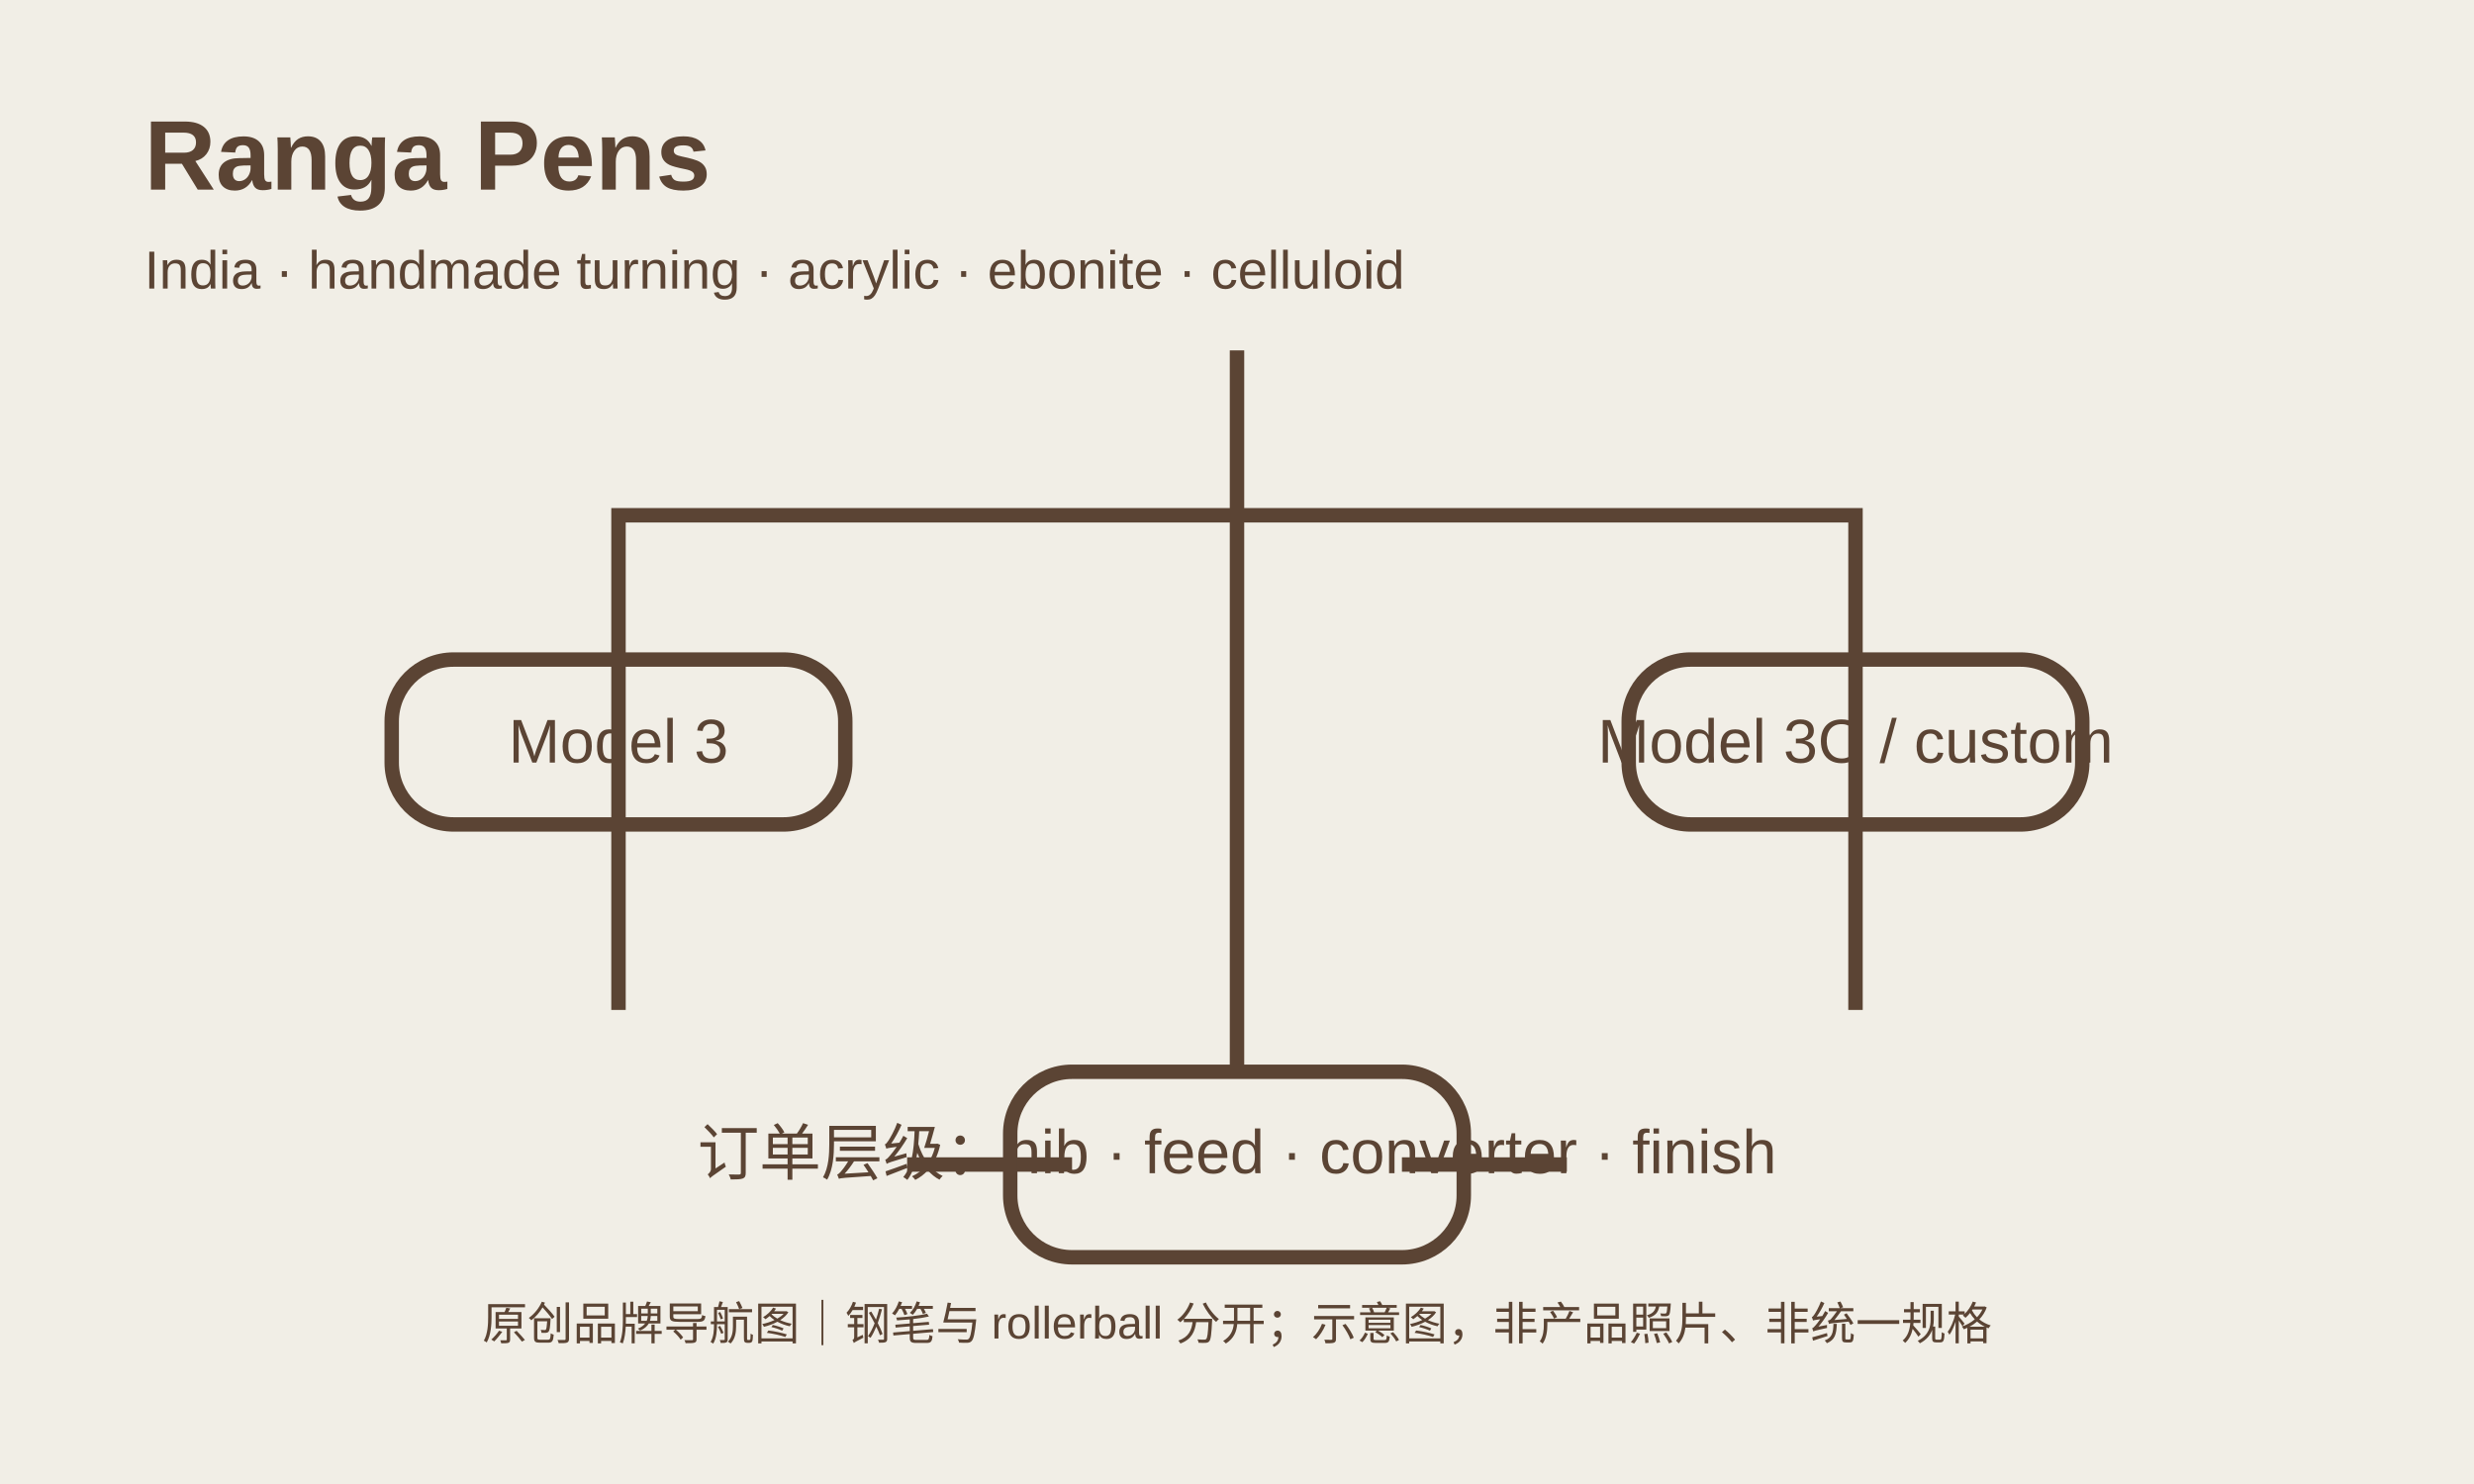
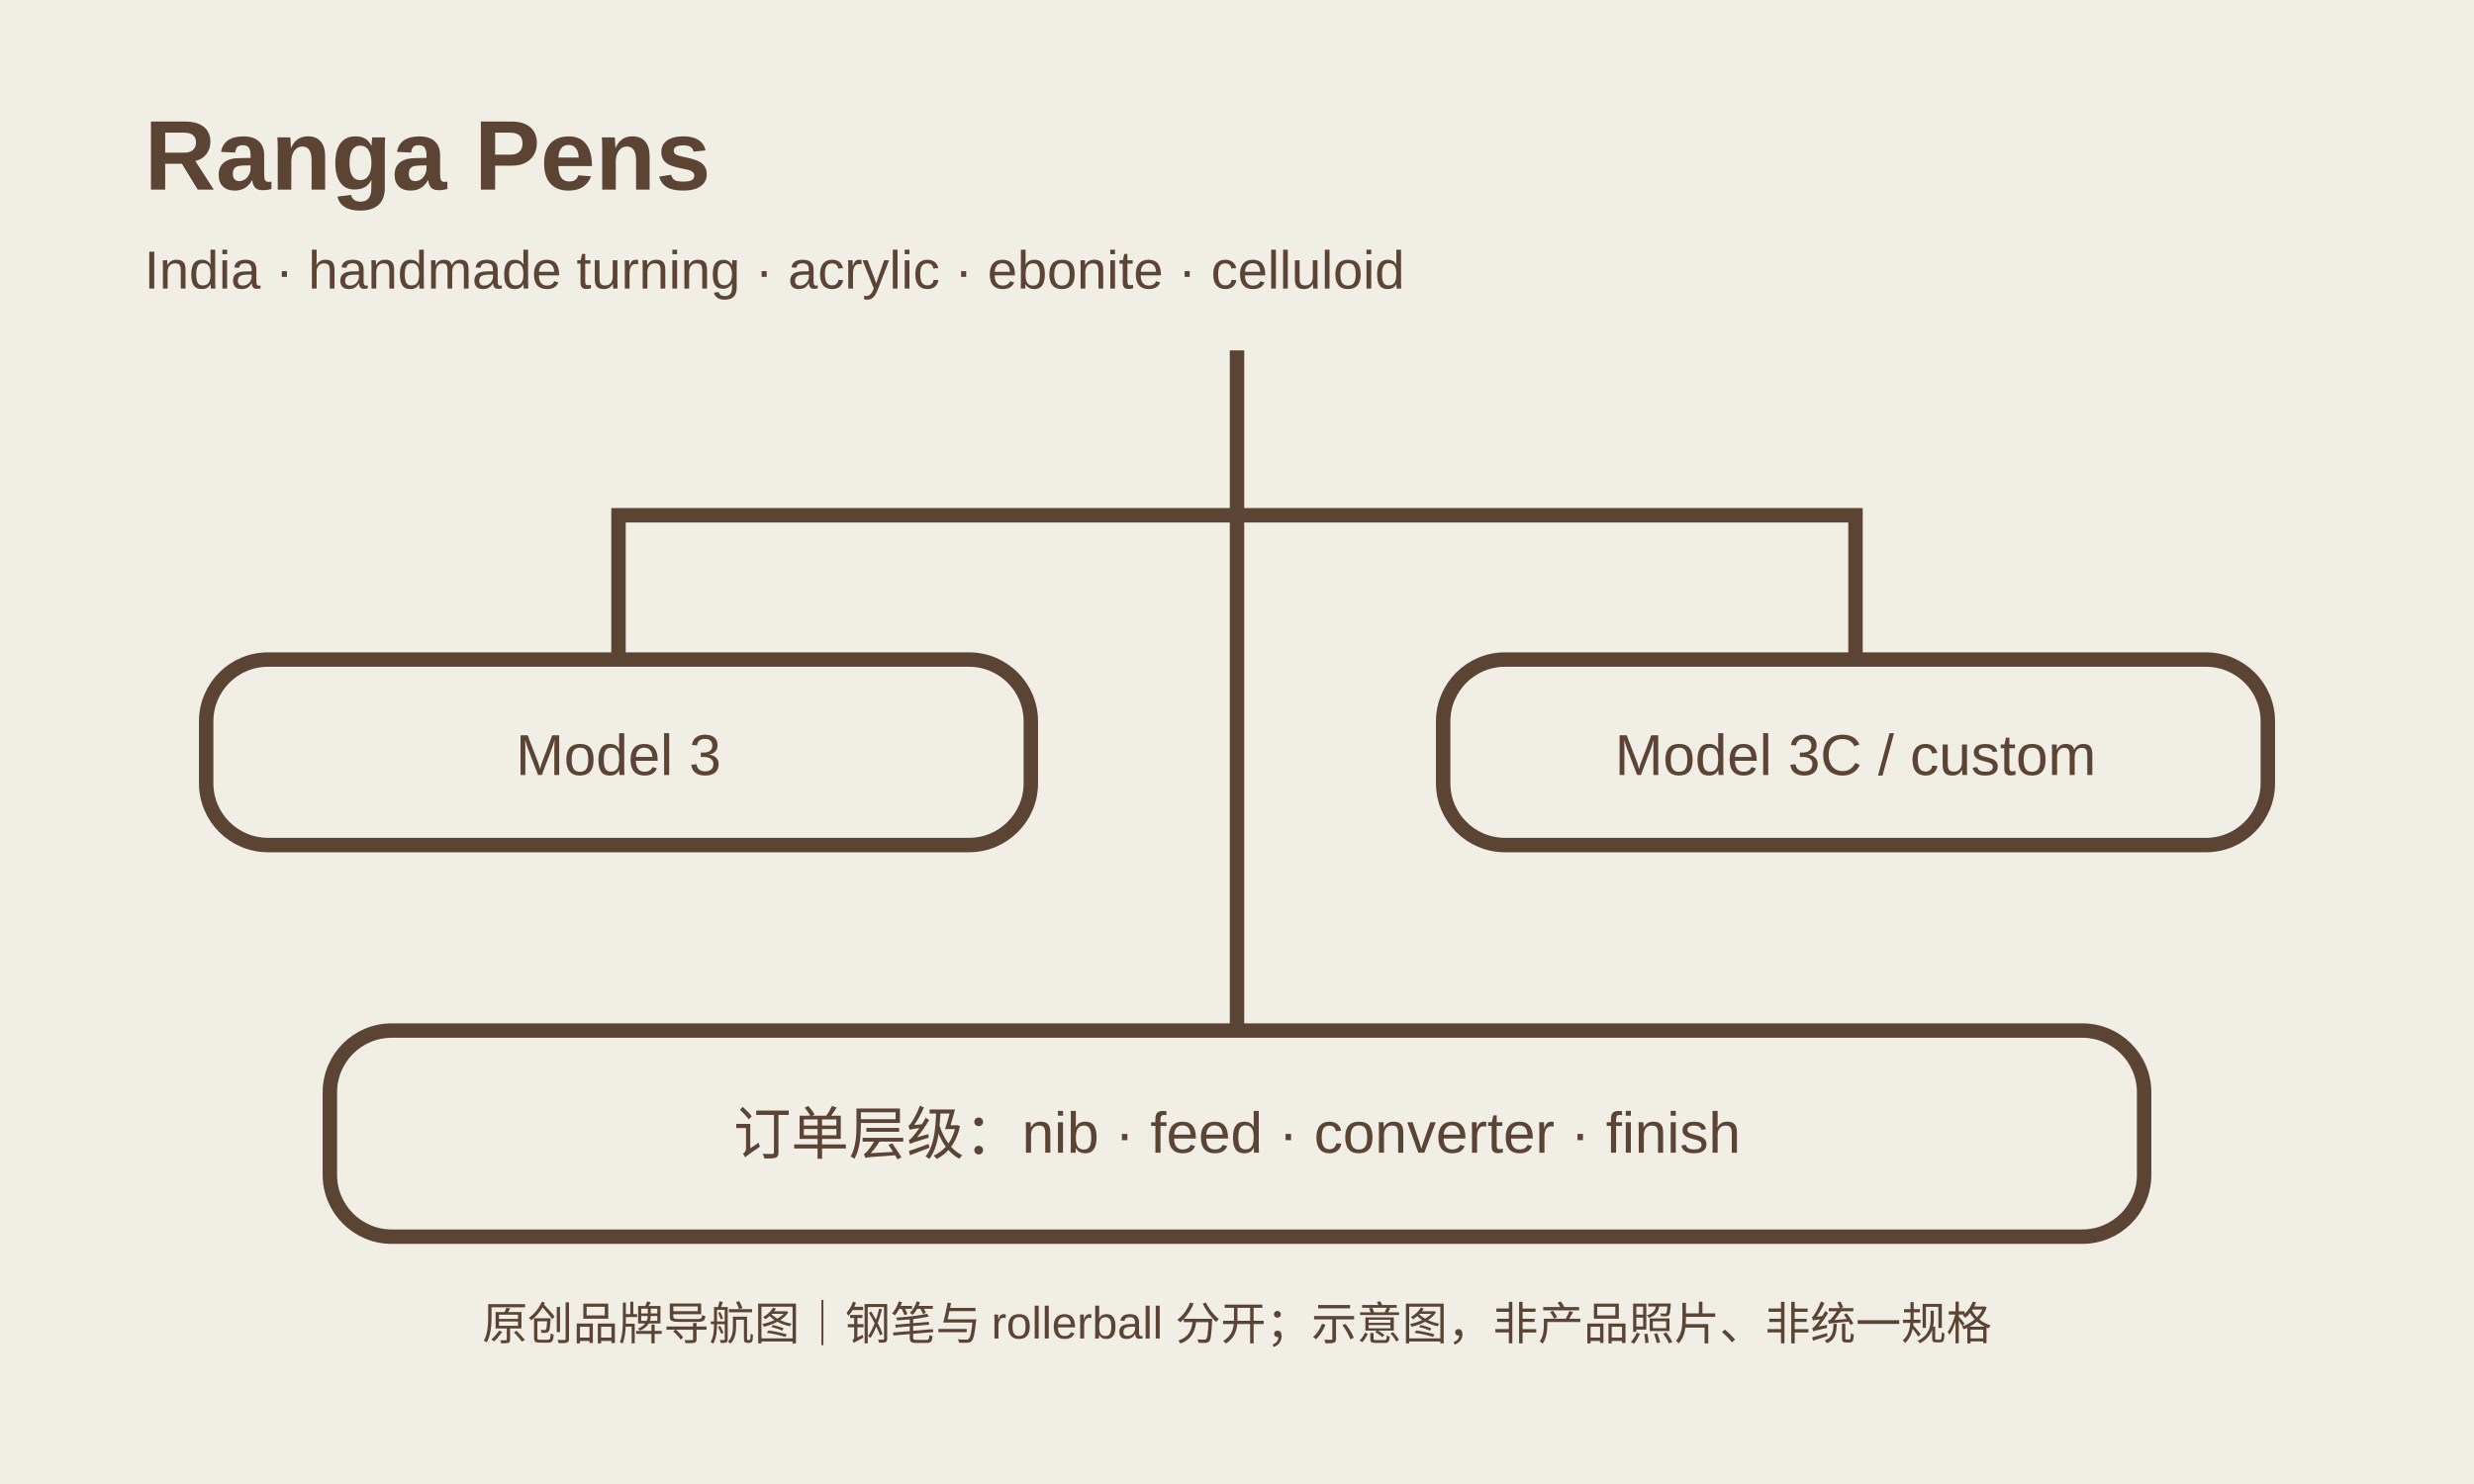
<svg xmlns="http://www.w3.org/2000/svg" width="1200" height="720" viewBox="0 0 1200 720">
  <rect width="1200" height="720" fill="#f1eee6" />
  <g fill="none" stroke="#5b4434" stroke-width="7">
-     <path d="M600 170v350M600 250H300v150M600 250h300v150" />
-     <rect x="190" y="320" width="220" height="80" rx="30" />
-     <rect x="490" y="520" width="220" height="90" rx="30" />
-     <rect x="790" y="320" width="220" height="80" rx="30" />
-     <path d="M300 400v90M900 400v90M520 565h-80M680 565h80" />
+     <path d="M600 170V500M600 250H300V320M600 250H900V320" />
+     <rect x="100" y="320" width="400" height="90" rx="30" />
+     <rect x="160" y="500" width="880" height="100" rx="30" />
+     <rect x="700" y="320" width="400" height="90" rx="30" />
  </g>
  <g fill="#5b4434" font-family="Arial,'Noto Sans CJK SC',sans-serif">
    <text x="70" y="92" font-size="48" font-weight="700">Ranga Pens</text>
    <text x="70" y="140" font-size="26">India · handmade turning · acrylic · ebonite · celluloid</text>
-     <text x="300" y="370" font-size="30" text-anchor="middle">Model 3</text>
-     <text x="900" y="370" font-size="30" text-anchor="middle">Model 3C / custom</text>
-     <text x="600" y="570" font-size="30" text-anchor="middle">订单层级：nib · feed · converter · finish</text>
+     <text x="300" y="376" font-size="28" text-anchor="middle">Model 3</text>
+     <text x="900" y="376" font-size="28" text-anchor="middle">Model 3C / custom</text>
+     <text x="600" y="560" font-size="28" text-anchor="middle">订单层级：nib · feed · converter · finish</text>
    <text x="600" y="650" font-size="22" text-anchor="middle">原创品牌导航图｜钢笔与 rollerball 分开；示意图，非产品照片、非统一规格</text>
  </g>
</svg>
